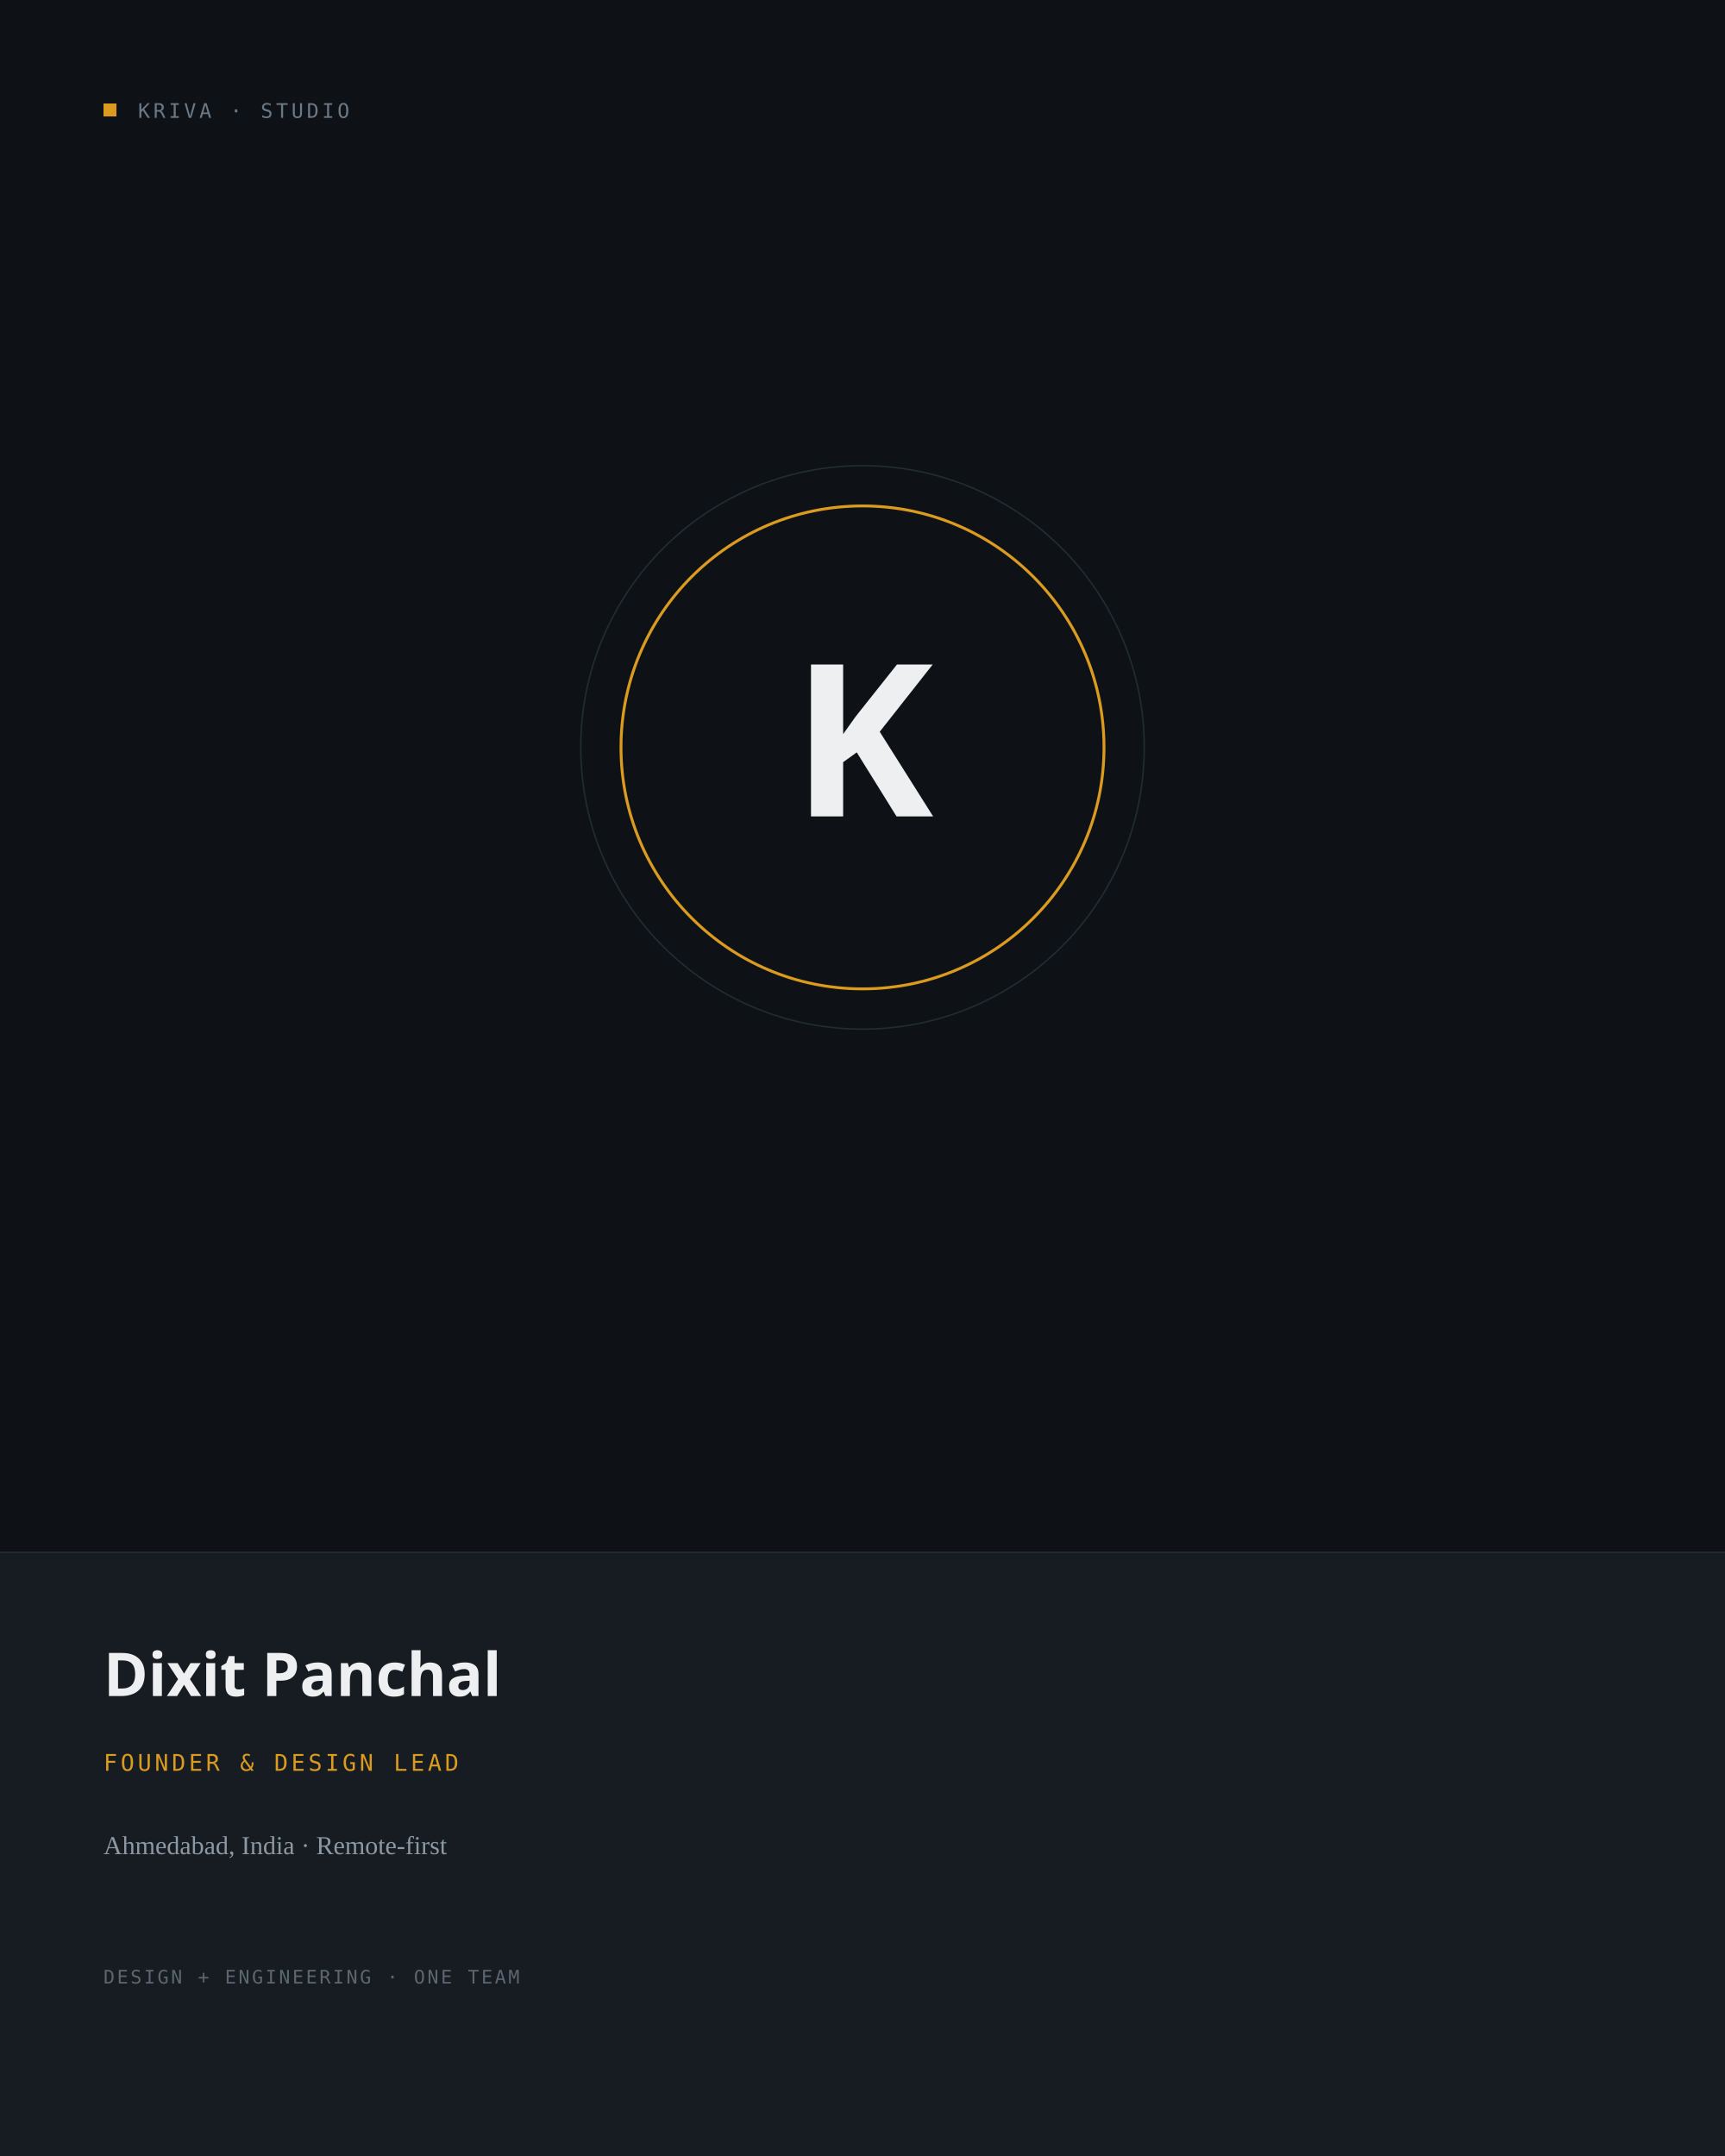
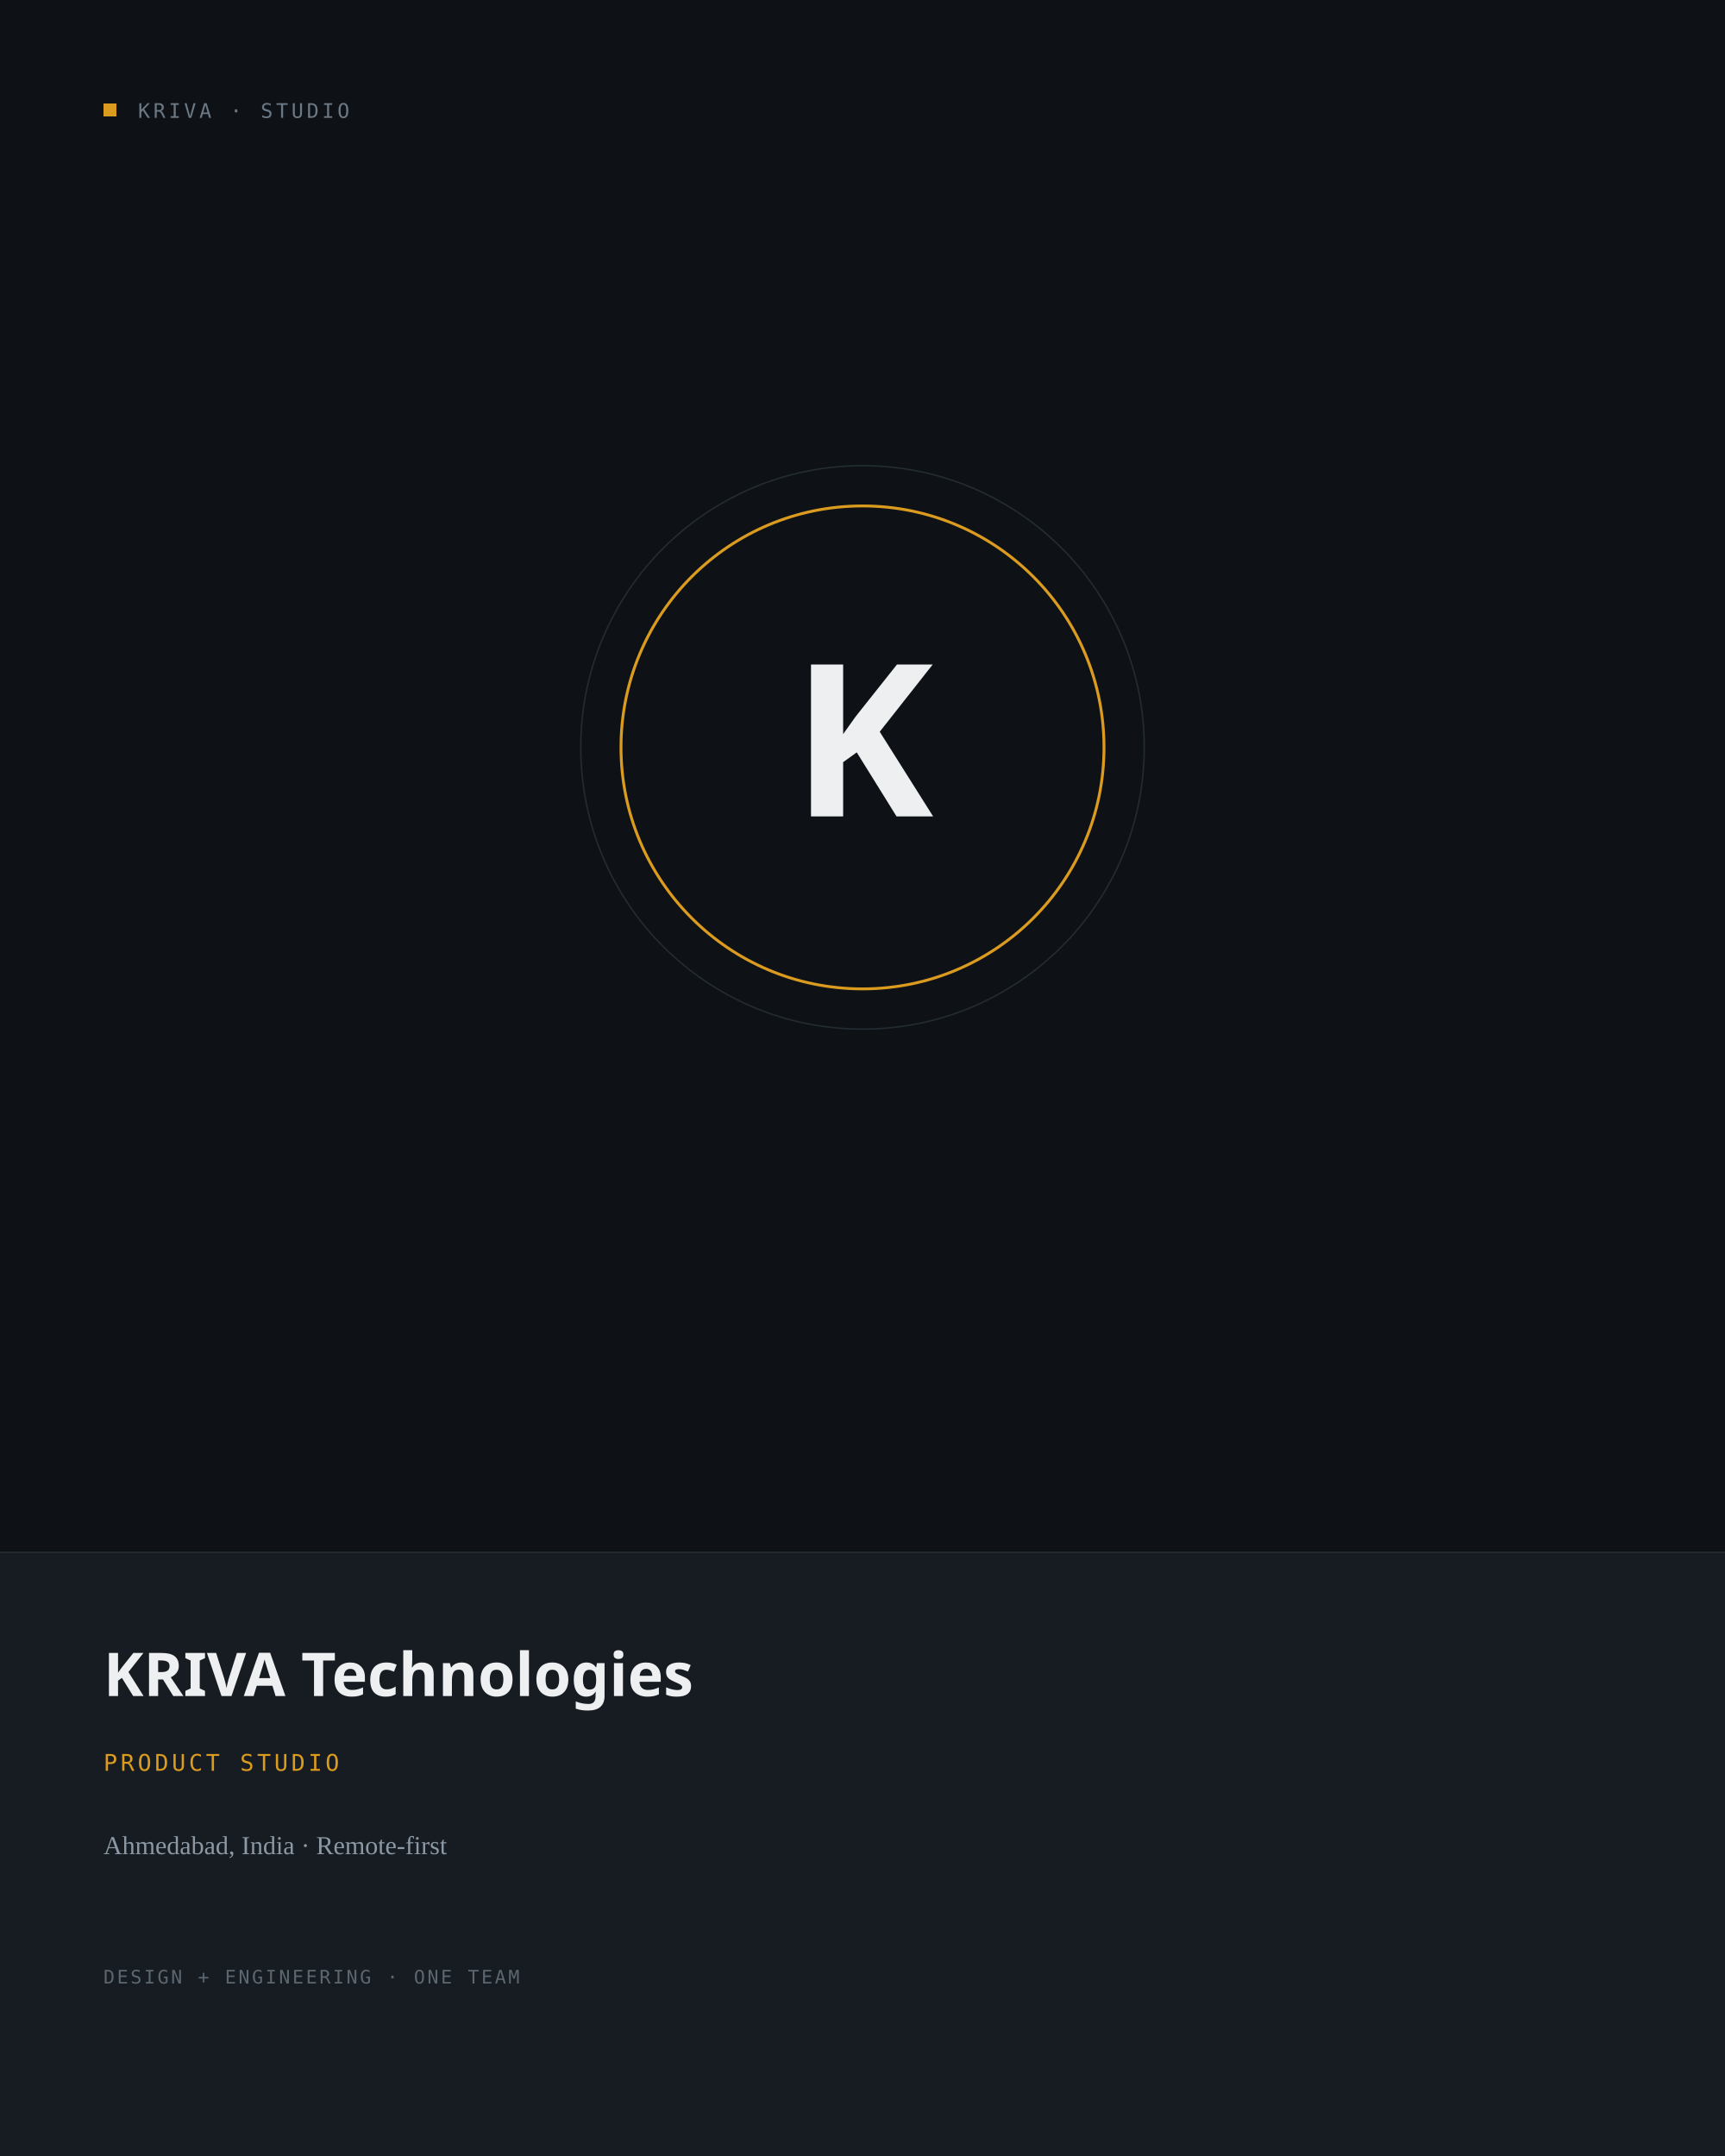
- <svg xmlns="http://www.w3.org/2000/svg" viewBox="0 0 1200 1500" width="1200" height="1500" role="img" aria-label="Dixit Panchal, Founder and Design Lead of KRIVA">
+ <svg xmlns="http://www.w3.org/2000/svg" viewBox="0 0 1200 1500" width="1200" height="1500" role="img" aria-label="KRIVA Technologies, product studio in Ahmedabad">
  <rect width="1200" height="1500" fill="#0E1216" />
  <rect y="1080" width="1200" height="420" fill="#161C22" />
  <line x1="0" y1="1080" x2="1200" y2="1080" stroke="#232B33" />
  <circle cx="600" cy="520" r="196" fill="none" stroke="#232B33" stroke-width="1" />
  <circle cx="600" cy="520" r="168" fill="none" stroke="#DB9B1F" stroke-width="2" />
  <text x="600" y="568" text-anchor="middle" fill="#EDEFF1" font-family="ui-sans-serif,sans-serif" font-size="148" font-weight="800">K</text>
  <rect x="72" y="72" width="9" height="9" fill="#DB9B1F" />
  <text x="96" y="82" fill="#6B7885" font-family="ui-monospace,monospace" font-size="14" letter-spacing="0.16em">KRIVA · STUDIO</text>
-   <text x="72" y="1180" fill="#EDEFF1" font-family="ui-sans-serif,sans-serif" font-size="42" font-weight="700">Dixit Panchal</text>
-   <text x="72" y="1232" fill="#DB9B1F" font-family="ui-monospace,monospace" font-size="16" letter-spacing="0.14em">FOUNDER &amp; DESIGN LEAD</text>
+   <text x="72" y="1180" fill="#EDEFF1" font-family="ui-sans-serif,sans-serif" font-size="42" font-weight="700">KRIVA Technologies</text>
+   <text x="72" y="1232" fill="#DB9B1F" font-family="ui-monospace,monospace" font-size="16" letter-spacing="0.14em">PRODUCT STUDIO</text>
  <text x="72" y="1290" fill="#8C98A4" font-size="18">Ahmedabad, India · Remote-first</text>
  <text x="72" y="1380" fill="#5C6670" font-family="ui-monospace,monospace" font-size="13" letter-spacing="0.12em">DESIGN + ENGINEERING · ONE TEAM</text>
</svg>
